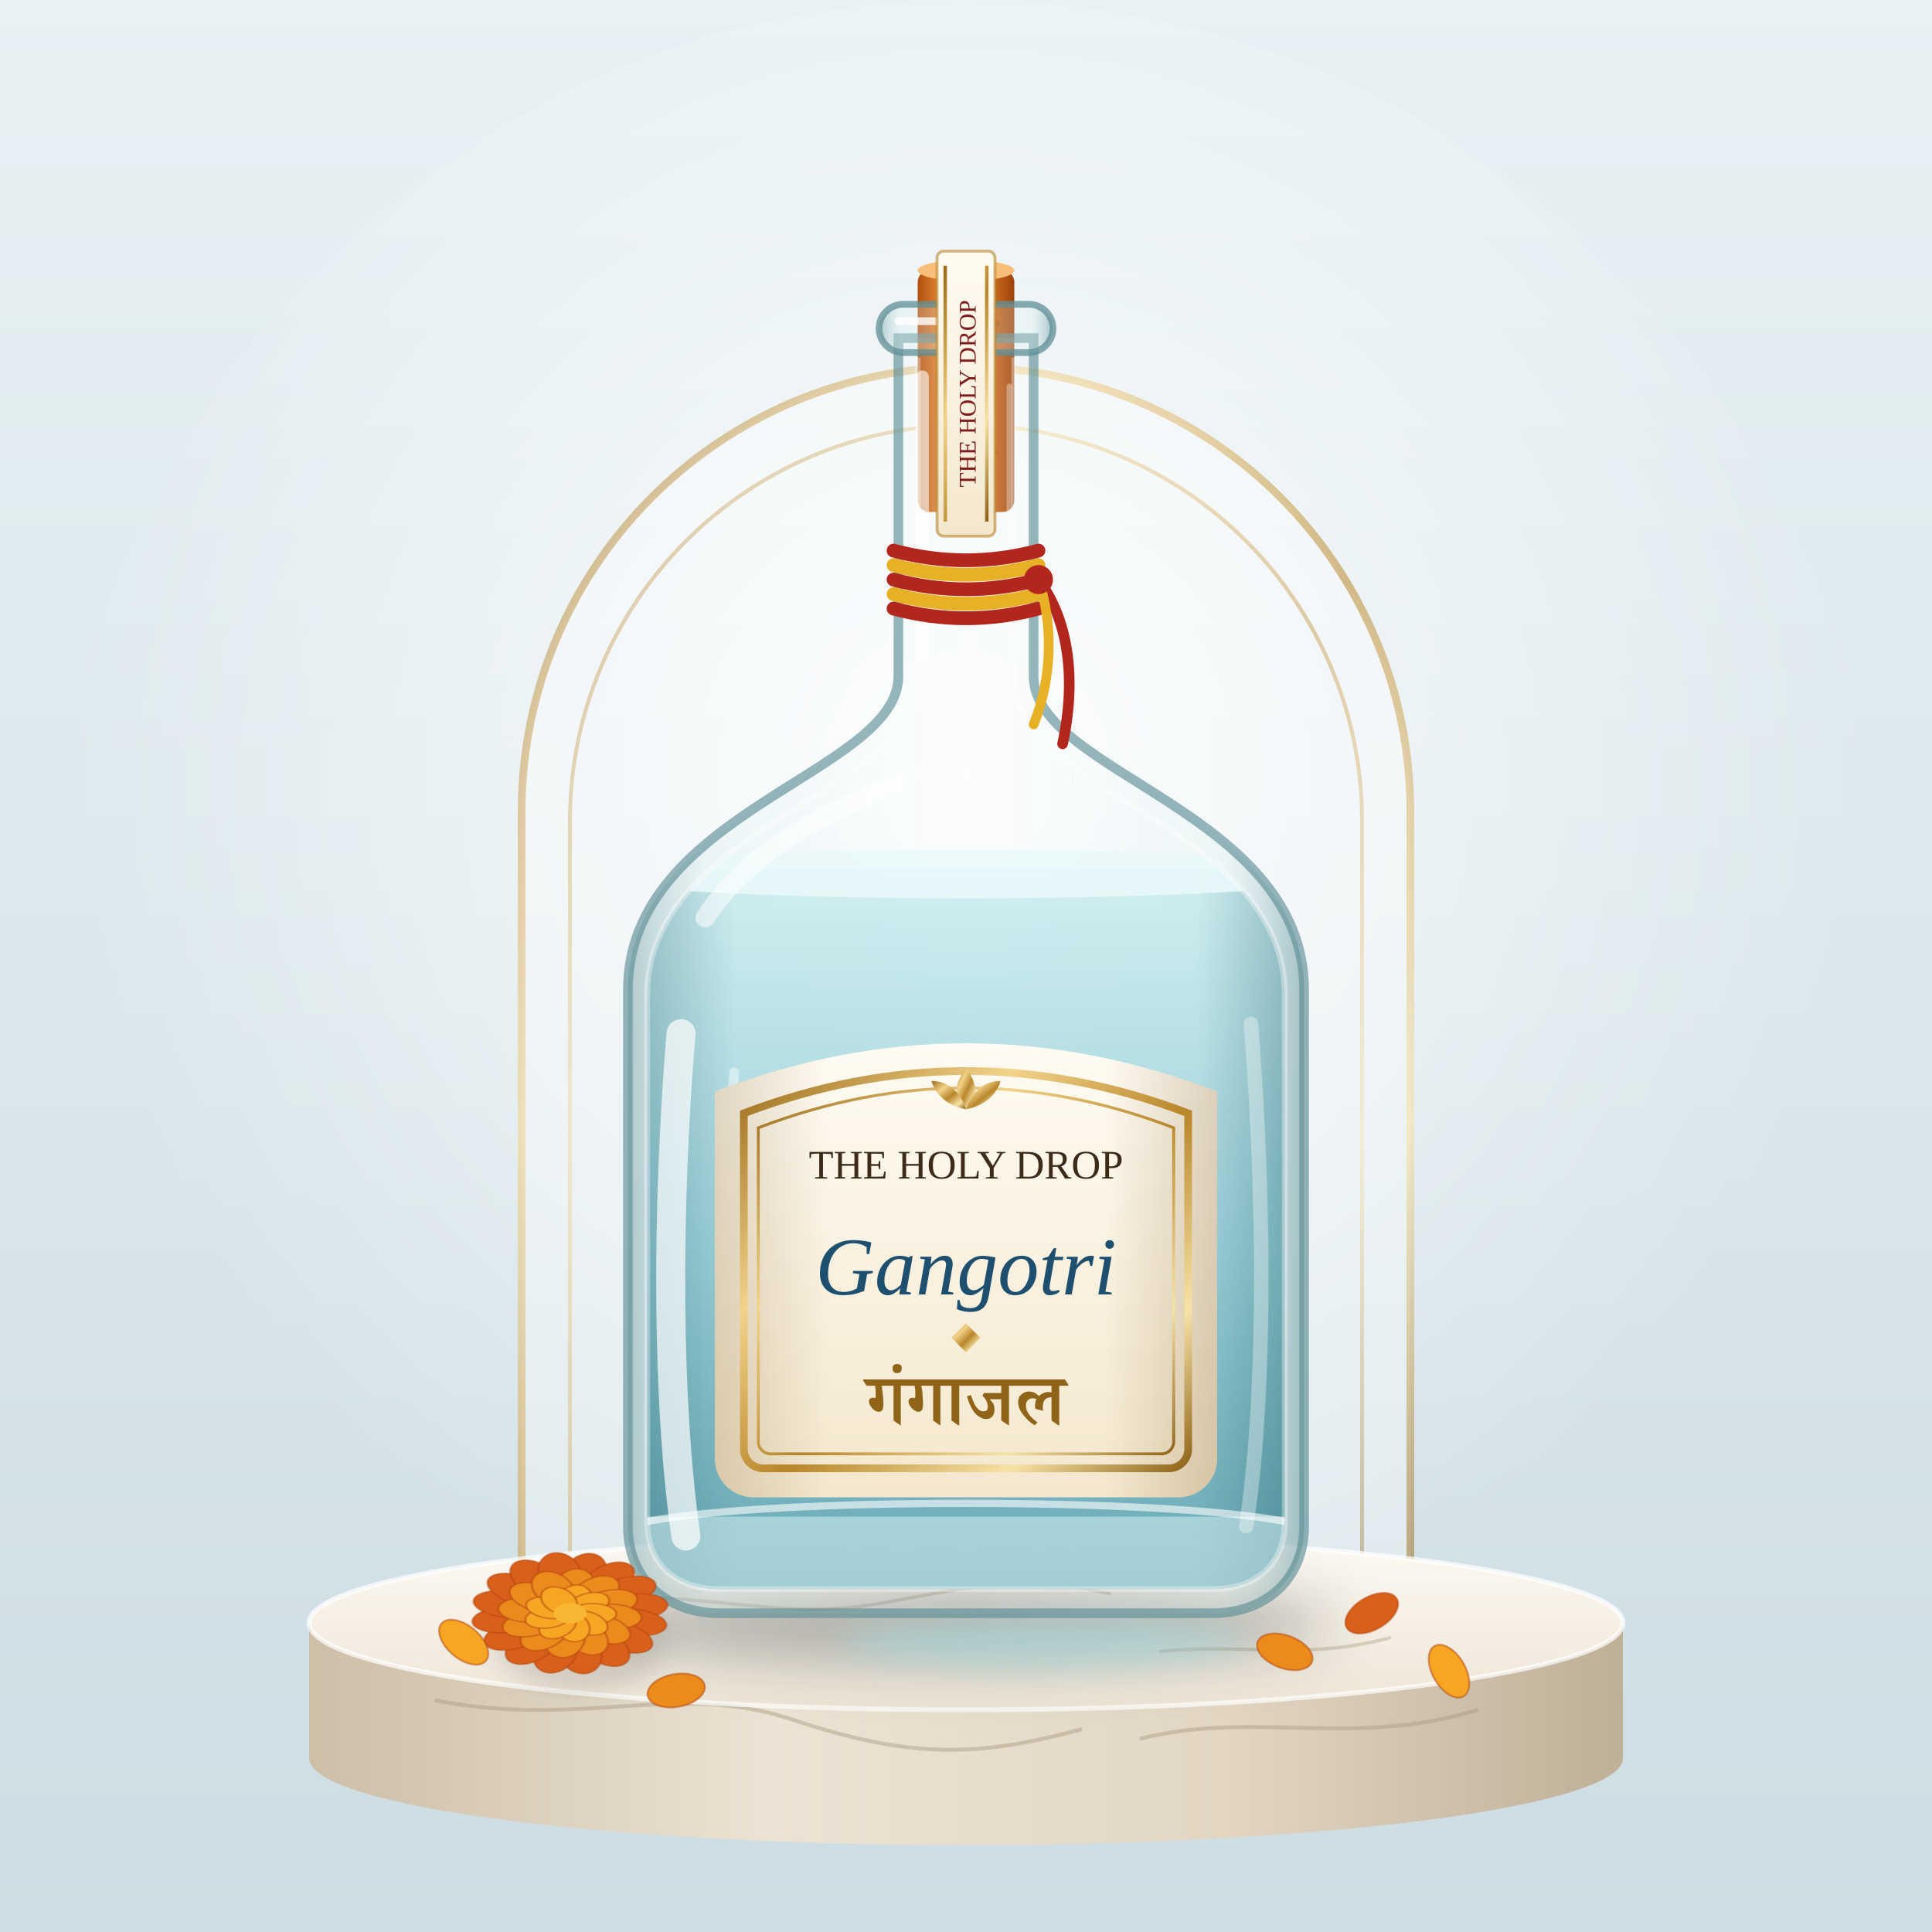
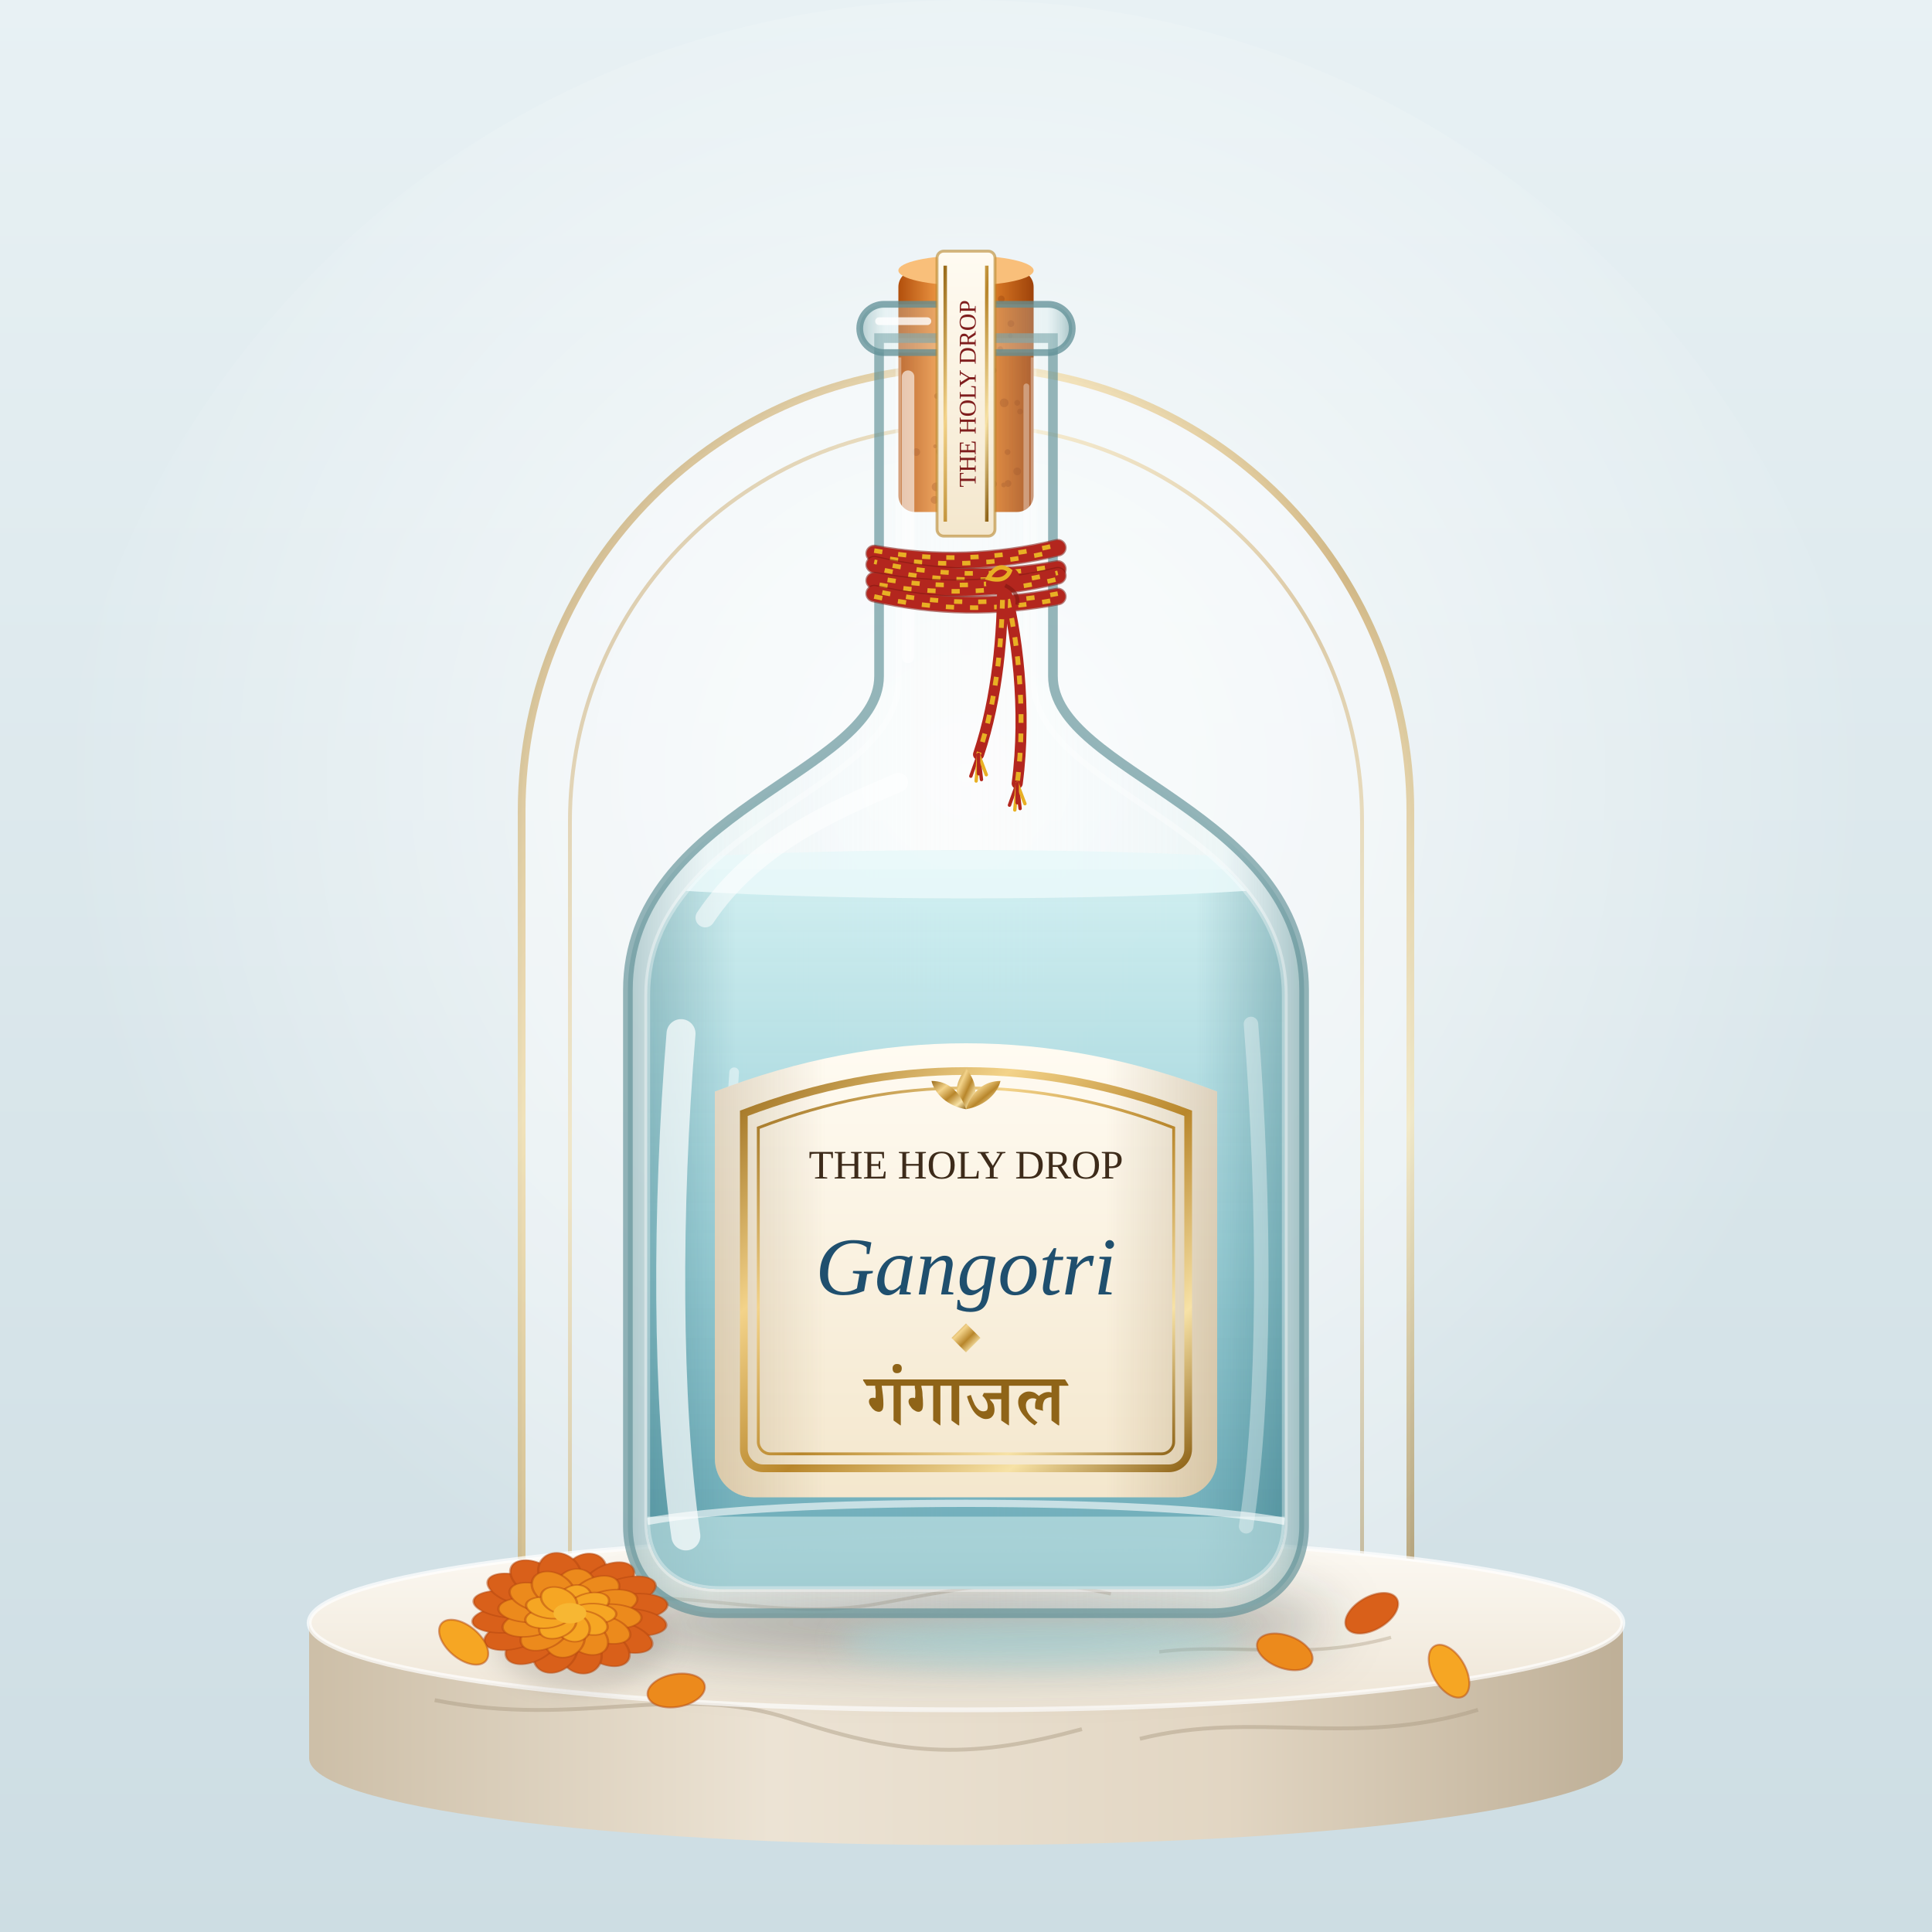
<svg xmlns="http://www.w3.org/2000/svg" viewBox="0 0 400 400" width="400" height="400" role="img" aria-label="Gangotri Gangajal bottle">
  <defs>
    <linearGradient id="gold" x1="0" y1="0" x2="1" y2="1">
      <stop offset="0" stop-color="#9a6b1a" />
      <stop offset=".3" stop-color="#f3d38a" />
      <stop offset=".55" stop-color="#b8862b" />
      <stop offset=".8" stop-color="#f7e2a6" />
      <stop offset="1" stop-color="#8f6418" />
    </linearGradient>
    <linearGradient id="glass" x1="0" y1="0" x2="1" y2="0">
      <stop offset="0" stop-color="#7fa9ad" stop-opacity=".55" />
      <stop offset=".12" stop-color="#d9eeee" stop-opacity=".35" />
      <stop offset=".5" stop-color="#ffffff" stop-opacity=".12" />
      <stop offset=".88" stop-color="#d9eeee" stop-opacity=".3" />
      <stop offset="1" stop-color="#6f9ea3" stop-opacity=".6" />
    </linearGradient>
    <linearGradient id="water" x1="0" y1="0" x2="0" y2="1">
      <stop offset="0" stop-color="#cdeef0" stop-opacity=".9" />
      <stop offset=".5" stop-color="#8fcad3" stop-opacity=".85" />
      <stop offset="1" stop-color="#4f97a6" stop-opacity=".9" />
    </linearGradient>
    <linearGradient id="waterEdge" x1="0" y1="0" x2="1" y2="0">
      <stop offset="0" stop-color="#1f5d68" stop-opacity=".45" />
      <stop offset=".2" stop-color="#1f5d68" stop-opacity="0" />
      <stop offset=".8" stop-color="#1f5d68" stop-opacity="0" />
      <stop offset="1" stop-color="#1f5d68" stop-opacity=".5" />
    </linearGradient>
    <linearGradient id="paper" x1="0" y1="0" x2="0" y2="1">
      <stop offset="0" stop-color="#fffbf2" />
      <stop offset="1" stop-color="#f4e7cd" />
    </linearGradient>
    <linearGradient id="labelShade" x1="0" y1="0" x2="1" y2="0">
      <stop offset="0" stop-color="#7a5a28" stop-opacity=".22" />
      <stop offset=".22" stop-color="#7a5a28" stop-opacity="0" />
      <stop offset=".78" stop-color="#7a5a28" stop-opacity="0" />
      <stop offset="1" stop-color="#7a5a28" stop-opacity=".25" />
    </linearGradient>
    <linearGradient id="marbleTop" x1="0" y1="0" x2="0" y2="1">
      <stop offset="0" stop-color="#fdfaf4" />
      <stop offset="1" stop-color="#eee5d6" />
    </linearGradient>
    <linearGradient id="marbleSide" x1="0" y1="0" x2="1" y2="0">
      <stop offset="0" stop-color="#cdbfa8" />
      <stop offset=".35" stop-color="#ece3d4" />
      <stop offset=".7" stop-color="#e2d6c3" />
      <stop offset="1" stop-color="#bfb098" />
    </linearGradient>
    <linearGradient id="cork" x1="0" y1="0" x2="1" y2="0">
      <stop offset="0" stop-color="#b24f0c" />
      <stop offset=".35" stop-color="#f6a24c" />
      <stop offset=".65" stop-color="#e5842a" />
      <stop offset="1" stop-color="#9e420a" />
    </linearGradient>
    <radialGradient id="glow" cx=".5" cy=".42" r=".5">
      <stop offset="0" stop-color="#ffffff" stop-opacity=".85" />
      <stop offset="1" stop-color="#ffffff" stop-opacity="0" />
    </radialGradient>
    <filter id="blur3" x="-20%" y="-50%" width="140%" height="200%">
      <feGaussianBlur stdDeviation="3" />
    </filter>
    <filter id="blur6" x="-30%" y="-80%" width="160%" height="260%">
      <feGaussianBlur stdDeviation="6" />
    </filter>
    <clipPath id="bottleInner">
-       <path d="M190 72V141C190 164 134 171 134 206V315C134 324 140 329 149 329H251C260 329 266 324 266 315V206C266 171 210 164 210 141V72Z" />
+       <path d="M186 72V141C186 164 134 171 134 206V315C134 324 140 329 149 329H251C260 329 266 324 266 315V206C266 171 214 164 214 141V72Z" />
    </clipPath>
  </defs>
  <linearGradient id="bg" x1="0" y1="0" x2="0" y2="1">
    <stop offset="0" stop-color="#e8f1f4" />
    <stop offset="1" stop-color="#cddde3" />
  </linearGradient>
  <rect width="400" height="400" fill="url(#bg)" />
  <circle cx="200" cy="190" r="190" fill="url(#glow)" />
  <path d="M108 336V168A92 92 0 0 1 292 168V336Z" fill="#ffffff" opacity=".32" />
  <path d="M108 336V168A92 92 0 0 1 292 168V336" fill="none" stroke="url(#gold)" stroke-width="1.6" opacity=".55" />
  <path d="M118 336V170A82 82 0 0 1 282 170V336" fill="none" stroke="url(#gold)" stroke-width=".8" opacity=".4" />
  <g>
    <path d="M64 336V364A136 18 0 0 0 336 364V336Z" fill="url(#marbleSide)" />
    <path d="M90 352c30 6 50-4 74 4s38 8 60 2M236 360c24-6 44 2 70-6" stroke="#a89880" stroke-width=".8" fill="none" opacity=".45" />
    <ellipse cx="200" cy="336" rx="136" ry="18" fill="url(#marbleTop)" />
    <path d="M120 332c22-4 40 4 62 0s30-6 48-2M240 342c16-2 30 2 48-3" stroke="#bcae97" stroke-width=".7" fill="none" opacity=".5" />
    <ellipse cx="200" cy="336" rx="136" ry="18" fill="none" stroke="#ffffff" stroke-opacity=".7" stroke-width="1" />
  </g>
  <g>
    <ellipse cx="200" cy="336" rx="76" ry="8" fill="#1d2a2e" opacity=".35" filter="url(#blur6)" />
    <ellipse cx="216" cy="340" rx="42" ry="5" fill="#9fe3ea" opacity=".45" filter="url(#blur3)" />
-     <rect x="190" y="56" width="20" height="50" rx="2.4" fill="url(#cork)" />
+     <rect x="186" y="56" width="28" height="50" rx="3.4" fill="url(#cork)" />
    <g fill="#8a3506" opacity=".3">
-       <circle cx="205.9" cy="93.6" r="0.6" />
-       <circle cx="195.9" cy="82.0" r="0.6" />
-       <circle cx="204.8" cy="72.3" r="0.6" />
-       <circle cx="201.4" cy="100.7" r="0.6" />
-       <circle cx="196.3" cy="93.5" r="0.7" />
-       <circle cx="195.8" cy="100.8" r="0.9" />
-       <circle cx="205.3" cy="100.4" r="0.5" />
-       <circle cx="203.9" cy="100.2" r="0.7" />
-       <circle cx="199.5" cy="62.7" r="0.6" />
-       <circle cx="201.9" cy="100.9" r="0.9" />
-       <circle cx="199.6" cy="98.7" r="0.5" />
-       <circle cx="205.2" cy="83.8" r="0.4" />
-       <circle cx="203.7" cy="76.7" r="0.8" />
-       <circle cx="202.9" cy="58.1" r="0.6" />
-       <circle cx="206.2" cy="69.5" r="0.5" />
-       <circle cx="206.3" cy="67.0" r="0.7" />
-       <circle cx="195.6" cy="103.5" r="0.8" />
-       <circle cx="199.1" cy="61.8" r="0.5" />
-       <circle cx="200.1" cy="101.8" r="0.4" />
-       <circle cx="200.9" cy="91.2" r="0.7" />
-       <circle cx="205.3" cy="83.4" r="0.9" />
-       <circle cx="201.8" cy="85.6" r="0.6" />
-       <circle cx="201.6" cy="76.1" r="0.7" />
-       <circle cx="196.4" cy="66.9" r="0.5" />
-       <circle cx="201.9" cy="88.9" r="0.6" />
-     </g>
-     <ellipse cx="200.0" cy="56" rx="10.0" ry="2.2" fill="#f9bf7a" />
-     <path d="M186 70V140C186 160 130 168 130 205V316C130 327 138 334 149 334H251C262 334 270 327 270 316V205C270 168 214 160 214 140V70Z" fill="url(#glass)" />
+       <circle cx="208.6" cy="93.6" r="0.6" />
+       <circle cx="194.0" cy="82.0" r="0.6" />
+       <circle cx="207.1" cy="72.3" r="0.6" />
+       <circle cx="202.1" cy="100.7" r="0.6" />
+       <circle cx="194.5" cy="93.5" r="0.7" />
+       <circle cx="193.8" cy="100.8" r="0.9" />
+       <circle cx="207.8" cy="100.4" r="0.5" />
+       <circle cx="205.7" cy="100.2" r="0.7" />
+       <circle cx="199.3" cy="62.7" r="0.6" />
+       <circle cx="202.8" cy="100.9" r="0.9" />
+       <circle cx="199.4" cy="98.7" r="0.5" />
+       <circle cx="207.6" cy="83.8" r="0.4" />
+       <circle cx="205.5" cy="76.7" r="0.8" />
+       <circle cx="204.2" cy="58.1" r="0.6" />
+       <circle cx="209.2" cy="69.5" r="0.5" />
+       <circle cx="209.3" cy="67.0" r="0.7" />
+       <circle cx="193.5" cy="103.5" r="0.8" />
+       <circle cx="198.7" cy="61.8" r="0.5" />
+       <circle cx="200.2" cy="101.8" r="0.4" />
+       <circle cx="201.3" cy="91.2" r="0.7" />
+       <circle cx="207.9" cy="83.4" r="0.9" />
+       <circle cx="202.6" cy="85.6" r="0.6" />
+       <circle cx="202.4" cy="76.1" r="0.7" />
+       <circle cx="194.8" cy="66.9" r="0.5" />
+       <circle cx="202.8" cy="88.9" r="0.6" />
+       <circle cx="189.7" cy="93.6" r="0.8" />
+       <circle cx="210.6" cy="97.6" r="0.8" />
+       <circle cx="210.6" cy="83.4" r="0.6" />
+       <circle cx="205.1" cy="71.0" r="0.8" />
+       <circle cx="208.7" cy="100.1" r="0.7" />
+       <circle cx="211.2" cy="85.2" r="0.6" />
+       <circle cx="204.0" cy="104.8" r="0.9" />
+       <circle cx="207.3" cy="61.9" r="0.7" />
+       <circle cx="199.7" cy="87.6" r="0.8" />
+       <circle cx="193.6" cy="92.4" r="0.4" />
+     </g>
+     <ellipse cx="200.0" cy="56" rx="14.0" ry="3.1" fill="#f9bf7a" />
+     <path d="M182 70V140C182 160 130 168 130 205V316C130 327 138 334 149 334H251C262 334 270 327 270 316V205C270 168 218 160 218 140V70Z" fill="url(#glass)" />
    <g clip-path="url(#bottleInner)">
      <rect x="120" y="180" width="160" height="160" fill="url(#water)" />
      <rect x="120" y="180" width="160" height="160" fill="url(#waterEdge)" />
      <ellipse cx="200" cy="181" rx="80" ry="5" fill="#e9f8f9" opacity=".9" />
      <rect x="120" y="314" width="160" height="20" fill="#d4eeee" opacity=".55" />
      <path d="M134 315C160 310 240 310 266 315" stroke="#ffffff" stroke-width="1.5" fill="none" opacity=".6" />
    </g>
-     <path d="M186 70V140C186 160 130 168 130 205V316C130 327 138 334 149 334H251C262 334 270 327 270 316V205C270 168 214 160 214 140V70Z" fill="none" stroke="#5f8f95" stroke-opacity=".65" stroke-width="2" />
-     <path d="M190 74V141C190 164 134 171 134 206V315C134 324 140 329 149 329H251C260 329 266 324 266 315V206C266 171 210 164 210 141V74" fill="none" stroke="#ffffff" stroke-opacity=".35" stroke-width="1.2" />
+     <path d="M182 70V140C182 160 130 168 130 205V316C130 327 138 334 149 334H251C262 334 270 327 270 316V205C270 168 218 160 218 140V70Z" fill="none" stroke="#5f8f95" stroke-opacity=".65" stroke-width="2" />
+     <path d="M186 74V141C186 164 134 171 134 206V315C134 324 140 329 149 329H251C260 329 266 324 266 315V206C266 171 214 164 214 141V74" fill="none" stroke="#ffffff" stroke-opacity=".35" stroke-width="1.2" />
    <path d="M141 214C138 250 138 290 142 318" stroke="#ffffff" stroke-width="6" stroke-linecap="round" opacity=".7" fill="none" />
    <path d="M152 222C150 250 150 280 152 300" stroke="#ffffff" stroke-width="2" stroke-linecap="round" opacity=".45" fill="none" />
    <path d="M259 212C262 250 262 290 258 316" stroke="#ffffff" stroke-width="3" stroke-linecap="round" opacity=".35" fill="none" />
    <path d="M146 190C156 175 172 168 186 162" stroke="#ffffff" stroke-width="4" stroke-linecap="round" opacity=".55" fill="none" />
-     <path d="M191 78V136" stroke="#ffffff" stroke-width="2.6" stroke-linecap="round" opacity=".6" />
-     <path d="M209 80V132" stroke="#ffffff" stroke-width="1.2" stroke-linecap="round" opacity=".35" />
-     <rect x="182" y="63" width="36" height="10" rx="5" fill="url(#glass)" stroke="#5f8f95" stroke-opacity=".75" stroke-width="1.4" />
-     <path d="M186 66.5H197" stroke="#ffffff" stroke-width="1.6" stroke-linecap="round" opacity=".8" />
+     <path d="M188 78V136" stroke="#ffffff" stroke-width="2.6" stroke-linecap="round" opacity=".6" />
+     <path d="M212.5 80V132" stroke="#ffffff" stroke-width="1.2" stroke-linecap="round" opacity=".35" />
+     <rect x="178" y="63" width="44" height="10" rx="5" fill="url(#glass)" stroke="#5f8f95" stroke-opacity=".75" stroke-width="1.4" />
+     <path d="M182 66.5H192" stroke="#ffffff" stroke-width="1.6" stroke-linecap="round" opacity=".8" />
    <rect x="194.0" y="52" width="12" height="59" rx="1.4" fill="url(#paper)" stroke="#b8862b" stroke-opacity=".6" stroke-width="0.60" />
    <path d="M195.7 55.0V108.0M204.3 55.0V108.0" stroke="url(#gold)" stroke-width="0.72" />
    <text transform="translate(202.0 81.5) rotate(-90)" text-anchor="middle" font-family="Georgia, 'Times New Roman', serif" font-size="5.0" textLength="46" lengthAdjust="spacing" fill="#7f1d1d">THE HOLY DROP</text>
-     <path d="M185 114Q200.0 118 215 114" stroke="#b3261e" stroke-width="2.85" fill="none" stroke-linecap="round" />
-     <path d="M185 117Q200.0 121 215 117" stroke="#e8b024" stroke-width="2.85" fill="none" stroke-linecap="round" />
-     <path d="M185 120Q200.0 124 215 120" stroke="#b3261e" stroke-width="2.85" fill="none" stroke-linecap="round" />
-     <path d="M185 123Q200.0 127 215 123" stroke="#e8b024" stroke-width="2.85" fill="none" stroke-linecap="round" />
-     <path d="M185 126Q200.0 130 215 126" stroke="#b3261e" stroke-width="2.85" fill="none" stroke-linecap="round" />
-     <path d="M215 120.0c6 8 8 20 5 34" stroke="#b3261e" stroke-width="2.2" fill="none" stroke-linecap="round" />
-     <path d="M215 120.0c3 9 3 20-1 30" stroke="#e8b024" stroke-width="2" fill="none" stroke-linecap="round" />
-     <circle cx="215" cy="120.0" r="3" fill="#b3261e" />
+     <path d="M181 114.6Q200.0 118.0 219 113.4" stroke="#7d150f" stroke-width="3.65" fill="none" stroke-linecap="round" opacity=".55" />
+     <path d="M181 114.6Q200.0 118.0 219 113.4" stroke="#b3261e" stroke-width="3.15" fill="none" stroke-linecap="round" />
+     <path d="M181 114.0Q200.0 117.4 219 112.8" stroke="#e8b024" stroke-width="0.95" fill="none" stroke-dasharray="1.7 3.3" stroke-dashoffset="0.0" />
+     <path d="M181 115.2Q200.0 118.6 219 114.0" stroke="#e8b024" stroke-width="0.95" fill="none" stroke-dasharray="1.7 3.3" stroke-dashoffset="1.7" />
+     <path d="M181 116.9Q200.0 121.3 219 117.8" stroke="#7d150f" stroke-width="3.65" fill="none" stroke-linecap="round" opacity=".55" />
+     <path d="M181 116.9Q200.0 121.3 219 117.8" stroke="#b3261e" stroke-width="3.15" fill="none" stroke-linecap="round" />
+     <path d="M181 116.3Q200.0 120.7 219 117.1" stroke="#e8b024" stroke-width="0.95" fill="none" stroke-dasharray="1.7 3.3" stroke-dashoffset="1.1" />
+     <path d="M181 117.6Q200.0 122.0 219 118.4" stroke="#e8b024" stroke-width="0.95" fill="none" stroke-dasharray="1.7 3.3" stroke-dashoffset="2.8" />
+     <path d="M181 120.2Q200.0 123.8 219 119.2" stroke="#7d150f" stroke-width="3.65" fill="none" stroke-linecap="round" opacity=".55" />
+     <path d="M181 120.2Q200.0 123.8 219 119.2" stroke="#b3261e" stroke-width="3.15" fill="none" stroke-linecap="round" />
+     <path d="M181 119.6Q200.0 123.1 219 118.6" stroke="#e8b024" stroke-width="0.95" fill="none" stroke-dasharray="1.7 3.3" stroke-dashoffset="2.2" />
+     <path d="M181 120.9Q200.0 124.4 219 119.9" stroke="#e8b024" stroke-width="0.95" fill="none" stroke-dasharray="1.7 3.3" stroke-dashoffset="3.9" />
+     <path d="M181 122.9Q200.0 127.2 219 123.5" stroke="#7d150f" stroke-width="3.65" fill="none" stroke-linecap="round" opacity=".55" />
+     <path d="M181 122.9Q200.0 127.2 219 123.5" stroke="#b3261e" stroke-width="3.15" fill="none" stroke-linecap="round" />
+     <path d="M181 122.3Q200.0 126.6 219 122.9" stroke="#e8b024" stroke-width="0.95" fill="none" stroke-dasharray="1.7 3.3" stroke-dashoffset="3.3" />
+     <path d="M181 123.5Q200.0 127.8 219 124.1" stroke="#e8b024" stroke-width="0.95" fill="none" stroke-dasharray="1.7 3.3" stroke-dashoffset="5.0" />
+     <path d="M207.6 120.2c3 10 5 27 3 42" stroke="#b3261e" stroke-width="2.3" fill="none" stroke-linecap="round" />
+     <path d="M207.6 120.2c3 10 5 27 3 42" stroke="#e8b024" stroke-width="1" fill="none" stroke-dasharray="1.8 2.2" />
+     <path d="M210.6 162.2l-1.6 4.5" stroke="#b3261e" stroke-width=".7" stroke-linecap="round" />
+     <path d="M210.6 162.2l-0.5 5.5" stroke="#e8b024" stroke-width=".7" stroke-linecap="round" />
+     <path d="M210.6 162.2l0.6 5.2" stroke="#b3261e" stroke-width=".7" stroke-linecap="round" />
+     <path d="M210.6 162.2l1.6 4.2" stroke="#e8b024" stroke-width=".7" stroke-linecap="round" />
+     <path d="M210.6 162.2l0 4" stroke="#b3261e" stroke-width=".7" stroke-linecap="round" />
+     <path d="M207.6 120.2c0 11 -1 24 -5 36" stroke="#b3261e" stroke-width="2.3" fill="none" stroke-linecap="round" />
+     <path d="M207.6 120.2c0 11 -1 24 -5 36" stroke="#e8b024" stroke-width="1" fill="none" stroke-dasharray="1.8 2.2" />
+     <path d="M202.6 156.2l-1.6 4.5" stroke="#b3261e" stroke-width=".7" stroke-linecap="round" />
+     <path d="M202.6 156.2l-0.5 5.5" stroke="#e8b024" stroke-width=".7" stroke-linecap="round" />
+     <path d="M202.6 156.2l0.6 5.2" stroke="#b3261e" stroke-width=".7" stroke-linecap="round" />
+     <path d="M202.6 156.2l1.6 4.2" stroke="#e8b024" stroke-width=".7" stroke-linecap="round" />
+     <path d="M202.6 156.2l0 4" stroke="#b3261e" stroke-width=".7" stroke-linecap="round" />
+     <ellipse cx="207.6" cy="120.2" rx="3.6" ry="2.7" fill="#b3261e" transform="rotate(-25 207.6 120.2)" />
+     <path d="M204.6 119.7q2-3.5 4.5-1.5q-1 2.5-4.5 1.5z" fill="none" stroke="#e8b024" stroke-width=".9" />
+     <path d="M208.1 121.2q3 1.5 2.5 4" fill="none" stroke="#7d150f" stroke-width=".8" opacity=".6" />
    <path d="M148 226Q200 206 252 226V302A8 8 0 0 1 244 310H156A8 8 0 0 1 148 302Z" fill="url(#paper)" />
    <path d="M148 226Q200 206 252 226V302A8 8 0 0 1 244 310H156A8 8 0 0 1 148 302Z" fill="url(#labelShade)" />
    <path d="M154 230.5Q200 213 246 230.5V300A4 4 0 0 1 242 304H158A4 4 0 0 1 154 300Z" fill="none" stroke="url(#gold)" stroke-width="1.6" />
    <path d="M157 233.5Q200 217 243 233.5V298.5A2.5 2.5 0 0 1 240.5 301H159.5A2.5 2.5 0 0 1 157 298.5Z" fill="none" stroke="url(#gold)" stroke-width=".6" />
    <g transform="translate(200 229) scale(0.65)" fill="url(#gold)">
      <path d="M0-12c-4 5-4 10 0 13c4-3 4-8 0-13z" />
      <path d="M0 1c-6-1-10-5-11-9c5 0 9 3 11 9z" />
      <path d="M0 1c6-1 10-5 11-9c-5 0-9 3-11 9z" />
      <path d="M-14 2h28" stroke="url(#gold)" stroke-width="1" fill="none" />
    </g>
    <text x="200" y="244" text-anchor="middle" font-family="Georgia, 'Times New Roman', serif" font-size="8.4" textLength="84" lengthAdjust="spacing" fill="#3d2b1a">THE HOLY DROP</text>
    <path d="M180 249H220" stroke="url(#gold)" stroke-width=".6" />
    <text x="200" y="268" text-anchor="middle" font-family="Georgia, 'Times New Roman', serif" font-size="17" font-style="italic" fill="#1f4f6e">Gangotri</text>
    <path d="M164 277H193M207 277H236" stroke="url(#gold)" stroke-width=".9" />
    <path d="M200 274l3 3-3 3-3-3z" fill="url(#gold)" />
    <path d="M182.0 292.3Q181.6 292.3 181.2 292.1Q180.9 291.9 180.6 291.6Q180.3 291.2 180.1 290.9Q179.9 290.5 179.9 290.2Q179.9 289.8 180.1 289.6Q180.3 289.4 180.7 289.4Q180.9 289.4 181.0 289.4Q181.1 289.4 181.2 289.5Q181.3 289.3 181.3 289.1Q181.3 288.8 181.3 288.6Q181.3 288.3 181.3 288.0Q181.3 287.7 181.2 287.3Q181.2 287.0 181.2 286.6L182.5 286.3Q182.5 286.6 182.6 287.3Q182.7 288.0 182.8 288.9Q182.9 289.8 182.9 290.7Q182.9 291.5 182.7 291.9Q182.4 292.3 182.0 292.3ZM186.4 295.1 185.0 294.1V286.4H186.5V295.1ZM179.4 286.9 178.7 285.8V285.6H187.7L188.5 286.7V286.9ZM185.7 284.3Q184.8 284.3 184.8 283.3Q184.8 282.8 185.1 282.6Q185.3 282.4 185.7 282.4Q186.2 282.4 186.4 282.6Q186.7 282.8 186.7 283.3Q186.7 284.3 185.7 284.3ZM190.2 292.3Q189.8 292.3 189.5 292.1Q189.1 291.9 188.8 291.6Q188.5 291.2 188.3 290.9Q188.1 290.5 188.1 290.2Q188.1 289.8 188.3 289.6Q188.5 289.4 188.9 289.4Q189.1 289.4 189.2 289.4Q189.3 289.4 189.4 289.5Q189.5 289.3 189.5 289.1Q189.5 288.8 189.5 288.6Q189.5 288.3 189.5 288.0Q189.5 287.7 189.4 287.3Q189.4 287.0 189.4 286.6L190.7 286.3Q190.7 286.6 190.8 287.3Q191.0 288.0 191.0 288.9Q191.1 289.8 191.1 290.7Q191.1 291.5 190.9 291.9Q190.6 292.3 190.2 292.3ZM194.6 295.1 193.2 294.1V286.4H194.7V295.1ZM187.6 286.9 186.9 285.8V285.6H195.9L196.7 286.7V286.9ZM198.4 295.1 197.0 294.1V286.4H198.6V295.1ZM195.8 286.9 195.1 285.8V285.6H199.8L200.5 286.7V286.9ZM204.1 293.8Q203.5 293.8 202.9 293.4Q202.3 293.1 201.8 292.5Q201.3 291.9 200.9 291.0Q200.5 290.2 200.2 289.1L201.0 288.8Q201.4 290.0 201.8 290.8Q202.2 291.5 202.7 291.9Q203.1 292.2 203.6 292.2Q204.0 292.2 204.3 292.0Q204.5 291.7 204.5 291.3Q204.5 290.6 204.2 290.0Q203.9 289.4 203.4 289.0L203.7 288.4H207.9V289.7H205.9Q205.6 289.7 205.4 289.7Q205.1 289.7 204.9 289.7Q205.4 290.2 205.7 290.7Q205.9 291.3 205.9 291.9Q205.9 292.8 205.4 293.3Q205.0 293.8 204.1 293.8ZM208.8 295.1 207.3 294.1V286.4H208.9V295.1ZM199.7 286.9 199.0 285.8V285.6H210.1L210.9 286.7V286.9ZM214.2 295.1Q213.6 294.7 213.0 294.2Q212.4 293.6 211.9 293.0Q211.4 292.4 211.1 291.7Q210.8 291.0 210.8 290.3Q210.8 289.6 211.1 289.1Q211.4 288.7 211.9 288.4Q212.4 288.1 213.0 288.1Q213.7 288.1 214.3 288.4Q214.9 288.8 215.4 289.3L215.0 290.0Q214.7 289.7 214.4 289.6Q214.2 289.5 213.8 289.5Q213.2 289.5 212.8 289.9Q212.4 290.3 212.4 291.0Q212.4 292.0 213.1 292.9Q213.7 293.7 214.8 294.5ZM216.0 292.1 214.4 291.7Q214.3 291.5 214.3 291.3Q214.3 291.2 214.3 291.0Q214.3 290.1 214.7 289.5Q215.1 288.9 215.7 288.6Q216.3 288.2 217.1 288.2Q217.4 288.2 217.6 288.3Q217.9 288.3 218.0 288.4V289.3Q217.9 289.3 217.8 289.3Q217.7 289.3 217.6 289.3Q216.8 289.3 216.3 289.8Q215.9 290.4 215.9 291.3Q215.9 291.5 215.9 291.7Q215.9 291.9 216.0 292.1ZM219.1 295.1 217.7 294.1V286.4H219.3V295.1ZM210.0 286.9 209.3 285.8V285.6H220.5L221.2 286.7V286.9Z" fill="#8f6418" />
  </g>
  <g transform="translate(118 334) scale(1 0.62)">
    <circle r="17.9" fill="#000" opacity=".12" transform="translate(2 8.5)" filter="url(#blur3)" />
    <g stroke="#b5470f" stroke-width=".5" stroke-opacity=".5">
      <g fill="#d9601a">
        <ellipse cy="-13.3" rx="4.4" ry="7.1" transform="rotate(13)" />
        <ellipse cy="-13.3" rx="4.4" ry="7.1" transform="rotate(36)" />
        <ellipse cy="-13.3" rx="4.4" ry="7.1" transform="rotate(58)" />
        <ellipse cy="-13.3" rx="4.4" ry="7.1" transform="rotate(81)" />
        <ellipse cy="-13.3" rx="4.4" ry="7.1" transform="rotate(103)" />
        <ellipse cy="-13.3" rx="4.4" ry="7.1" transform="rotate(126)" />
        <ellipse cy="-13.3" rx="4.4" ry="7.1" transform="rotate(148)" />
        <ellipse cy="-13.3" rx="4.4" ry="7.1" transform="rotate(171)" />
        <ellipse cy="-13.3" rx="4.4" ry="7.1" transform="rotate(193)" />
        <ellipse cy="-13.3" rx="4.4" ry="7.1" transform="rotate(216)" />
        <ellipse cy="-13.3" rx="4.4" ry="7.1" transform="rotate(238)" />
        <ellipse cy="-13.3" rx="4.4" ry="7.1" transform="rotate(261)" />
        <ellipse cy="-13.3" rx="4.4" ry="7.1" transform="rotate(283)" />
        <ellipse cy="-13.3" rx="4.4" ry="7.1" transform="rotate(306)" />
        <ellipse cy="-13.3" rx="4.4" ry="7.1" transform="rotate(328)" />
        <ellipse cy="-13.3" rx="4.4" ry="7.1" transform="rotate(351)" />
      </g>
      <g fill="#ec8a1c">
        <ellipse cy="-8.8" rx="4.1" ry="6.1" transform="rotate(7)" />
        <ellipse cy="-8.8" rx="4.1" ry="6.1" transform="rotate(37)" />
        <ellipse cy="-8.8" rx="4.1" ry="6.1" transform="rotate(67)" />
        <ellipse cy="-8.8" rx="4.1" ry="6.1" transform="rotate(97)" />
        <ellipse cy="-8.8" rx="4.1" ry="6.1" transform="rotate(127)" />
        <ellipse cy="-8.8" rx="4.1" ry="6.1" transform="rotate(157)" />
        <ellipse cy="-8.8" rx="4.1" ry="6.1" transform="rotate(187)" />
        <ellipse cy="-8.8" rx="4.1" ry="6.1" transform="rotate(217)" />
        <ellipse cy="-8.8" rx="4.1" ry="6.1" transform="rotate(247)" />
        <ellipse cy="-8.8" rx="4.1" ry="6.1" transform="rotate(277)" />
        <ellipse cy="-8.8" rx="4.1" ry="6.1" transform="rotate(307)" />
        <ellipse cy="-8.8" rx="4.1" ry="6.1" transform="rotate(337)" />
      </g>
      <g fill="#f6a623">
        <ellipse cy="-4.8" rx="3.4" ry="4.8" transform="rotate(12)" />
        <ellipse cy="-4.8" rx="3.4" ry="4.8" transform="rotate(52)" />
        <ellipse cy="-4.8" rx="3.4" ry="4.8" transform="rotate(92)" />
        <ellipse cy="-4.8" rx="3.4" ry="4.8" transform="rotate(132)" />
        <ellipse cy="-4.8" rx="3.4" ry="4.8" transform="rotate(172)" />
        <ellipse cy="-4.8" rx="3.4" ry="4.8" transform="rotate(212)" />
        <ellipse cy="-4.8" rx="3.4" ry="4.8" transform="rotate(252)" />
        <ellipse cy="-4.8" rx="3.4" ry="4.8" transform="rotate(292)" />
        <ellipse cy="-4.8" rx="3.4" ry="4.8" transform="rotate(332)" />
      </g>
    </g>
    <circle r="3.4" fill="#f7b733" />
  </g>
  <ellipse cx="266" cy="342" rx="6" ry="3.4" fill="#ec8a1c" stroke="#b5470f" stroke-width=".4" stroke-opacity=".5" transform="rotate(20 266 342)" />
  <ellipse cx="284" cy="334" rx="6" ry="3.4" fill="#d9601a" stroke="#b5470f" stroke-width=".4" stroke-opacity=".5" transform="rotate(-30 284 334)" />
  <ellipse cx="300" cy="346" rx="6" ry="3.4" fill="#f6a623" stroke="#b5470f" stroke-width=".4" stroke-opacity=".5" transform="rotate(60 300 346)" />
  <ellipse cx="140" cy="350" rx="6" ry="3.4" fill="#ec8a1c" stroke="#b5470f" stroke-width=".4" stroke-opacity=".5" transform="rotate(-10 140 350)" />
  <ellipse cx="96" cy="340" rx="6" ry="3.4" fill="#f6a623" stroke="#b5470f" stroke-width=".4" stroke-opacity=".5" transform="rotate(40 96 340)" />
</svg>
